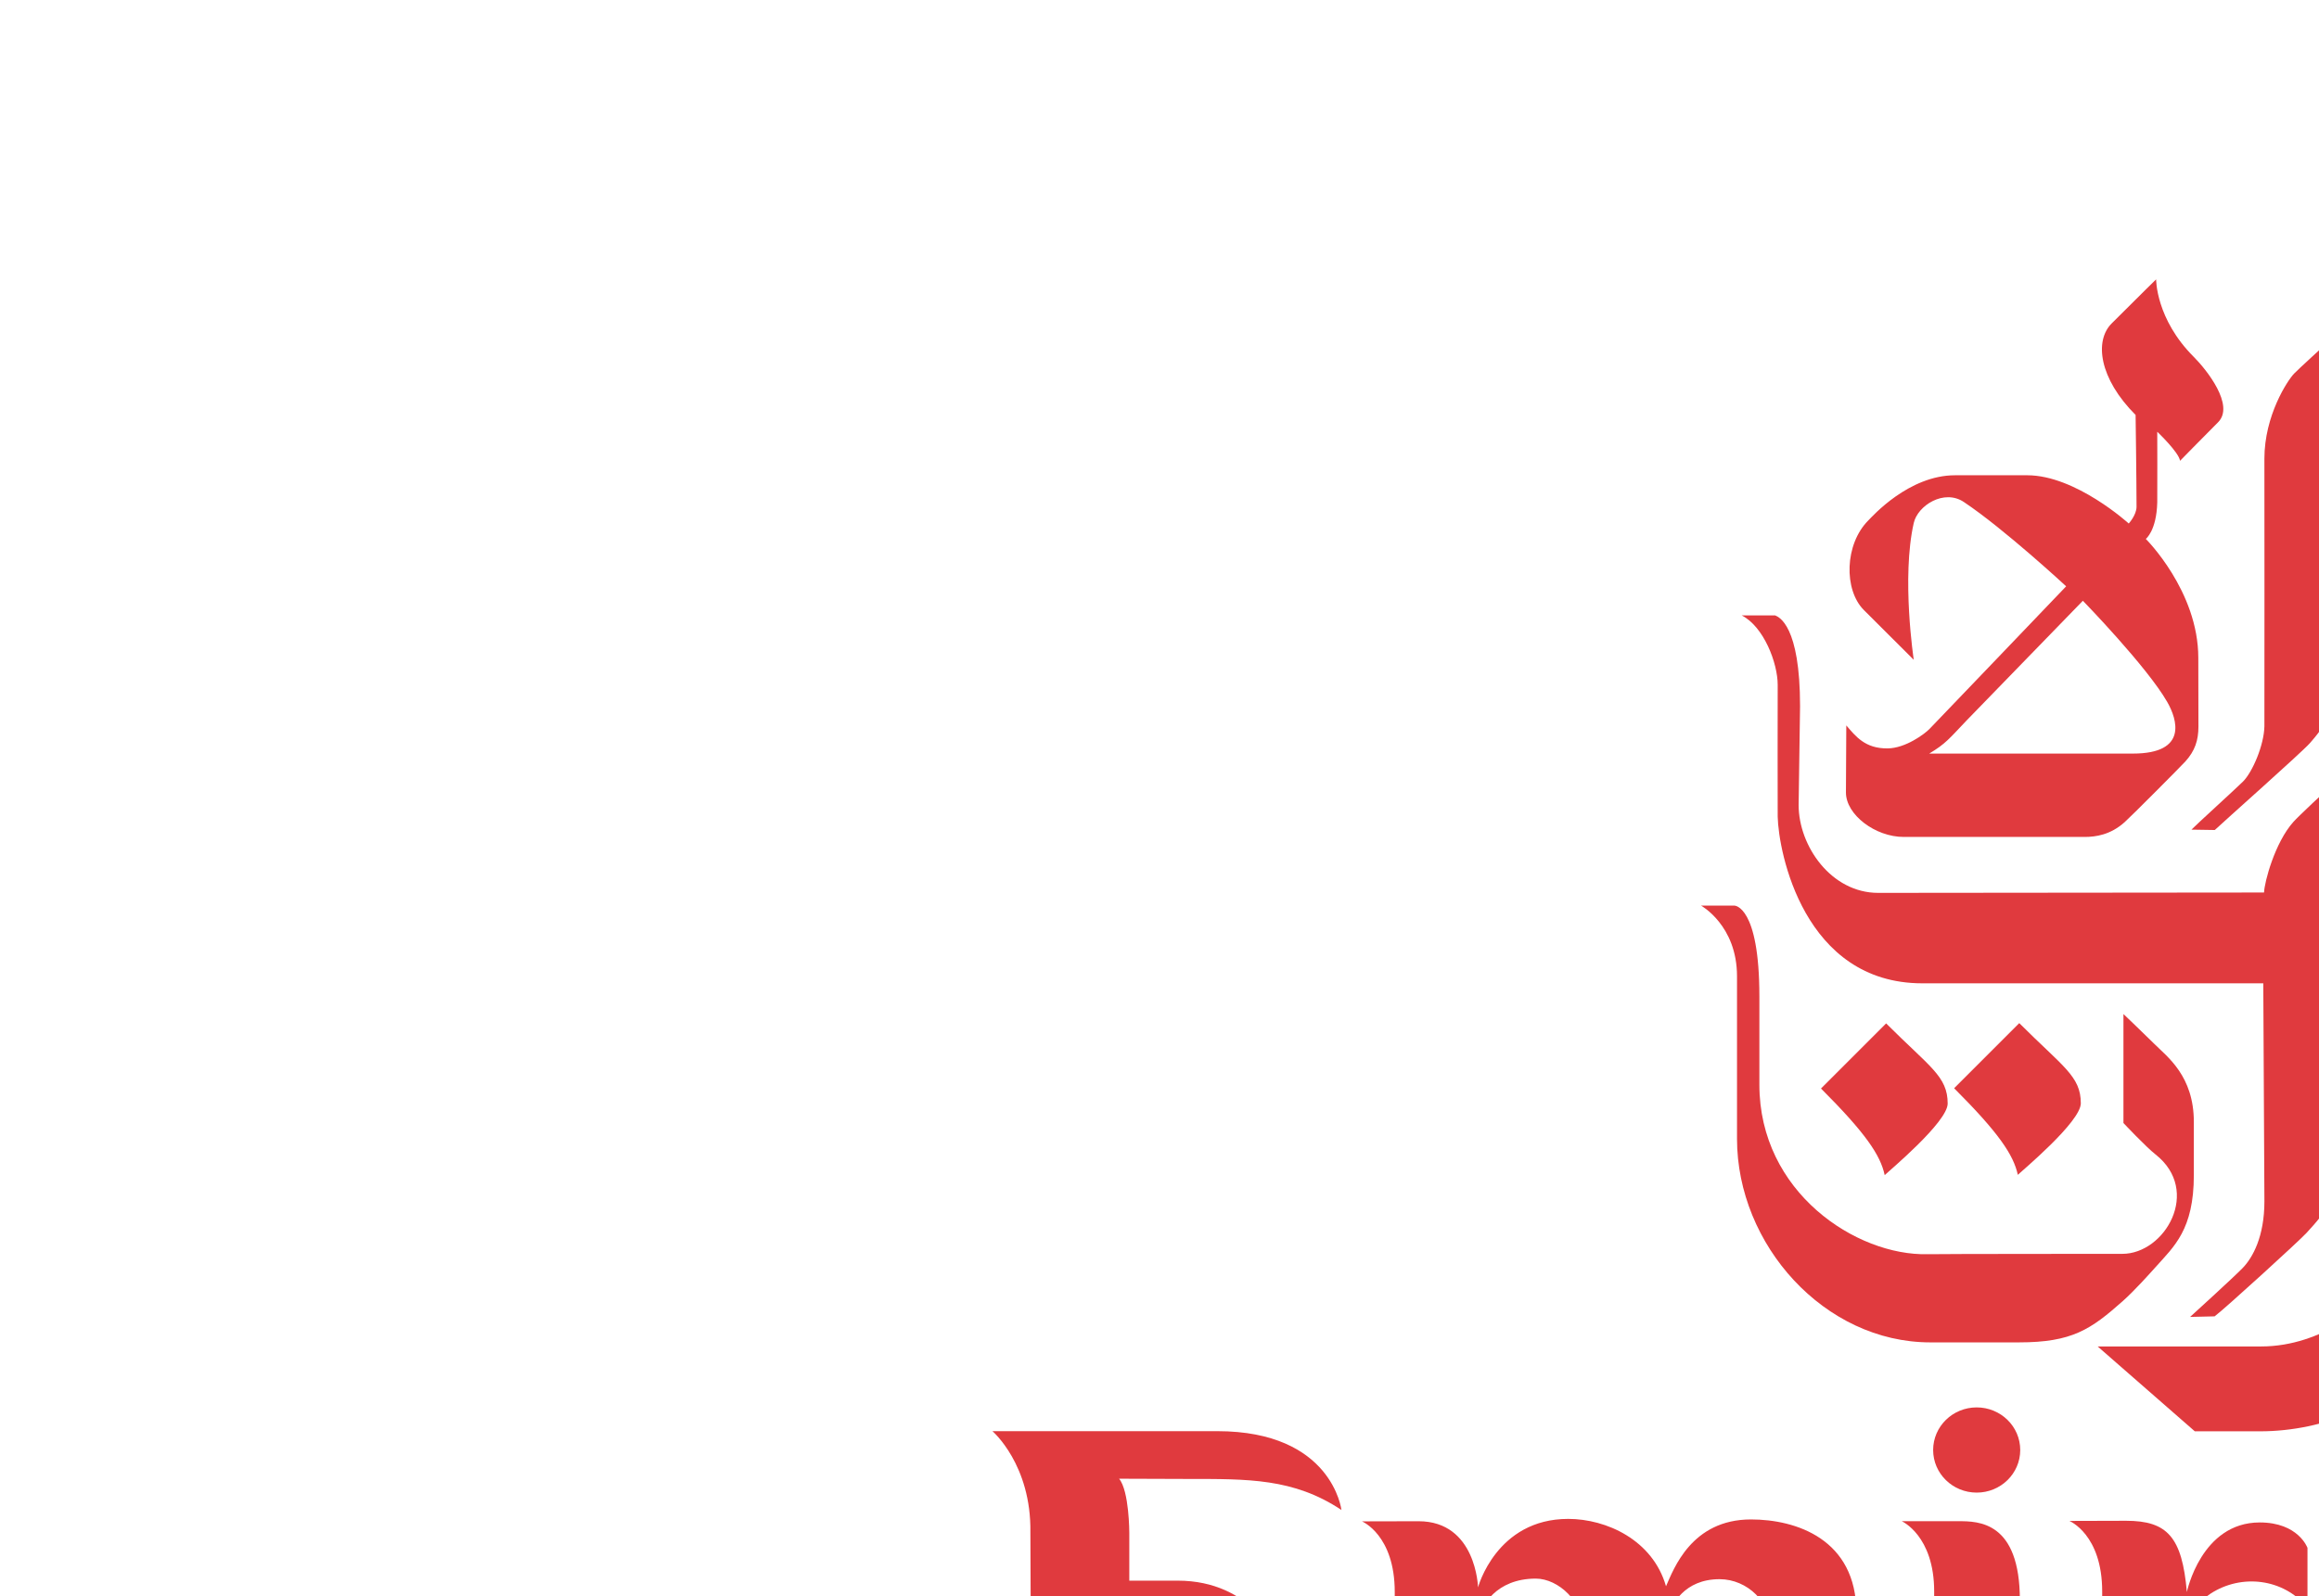
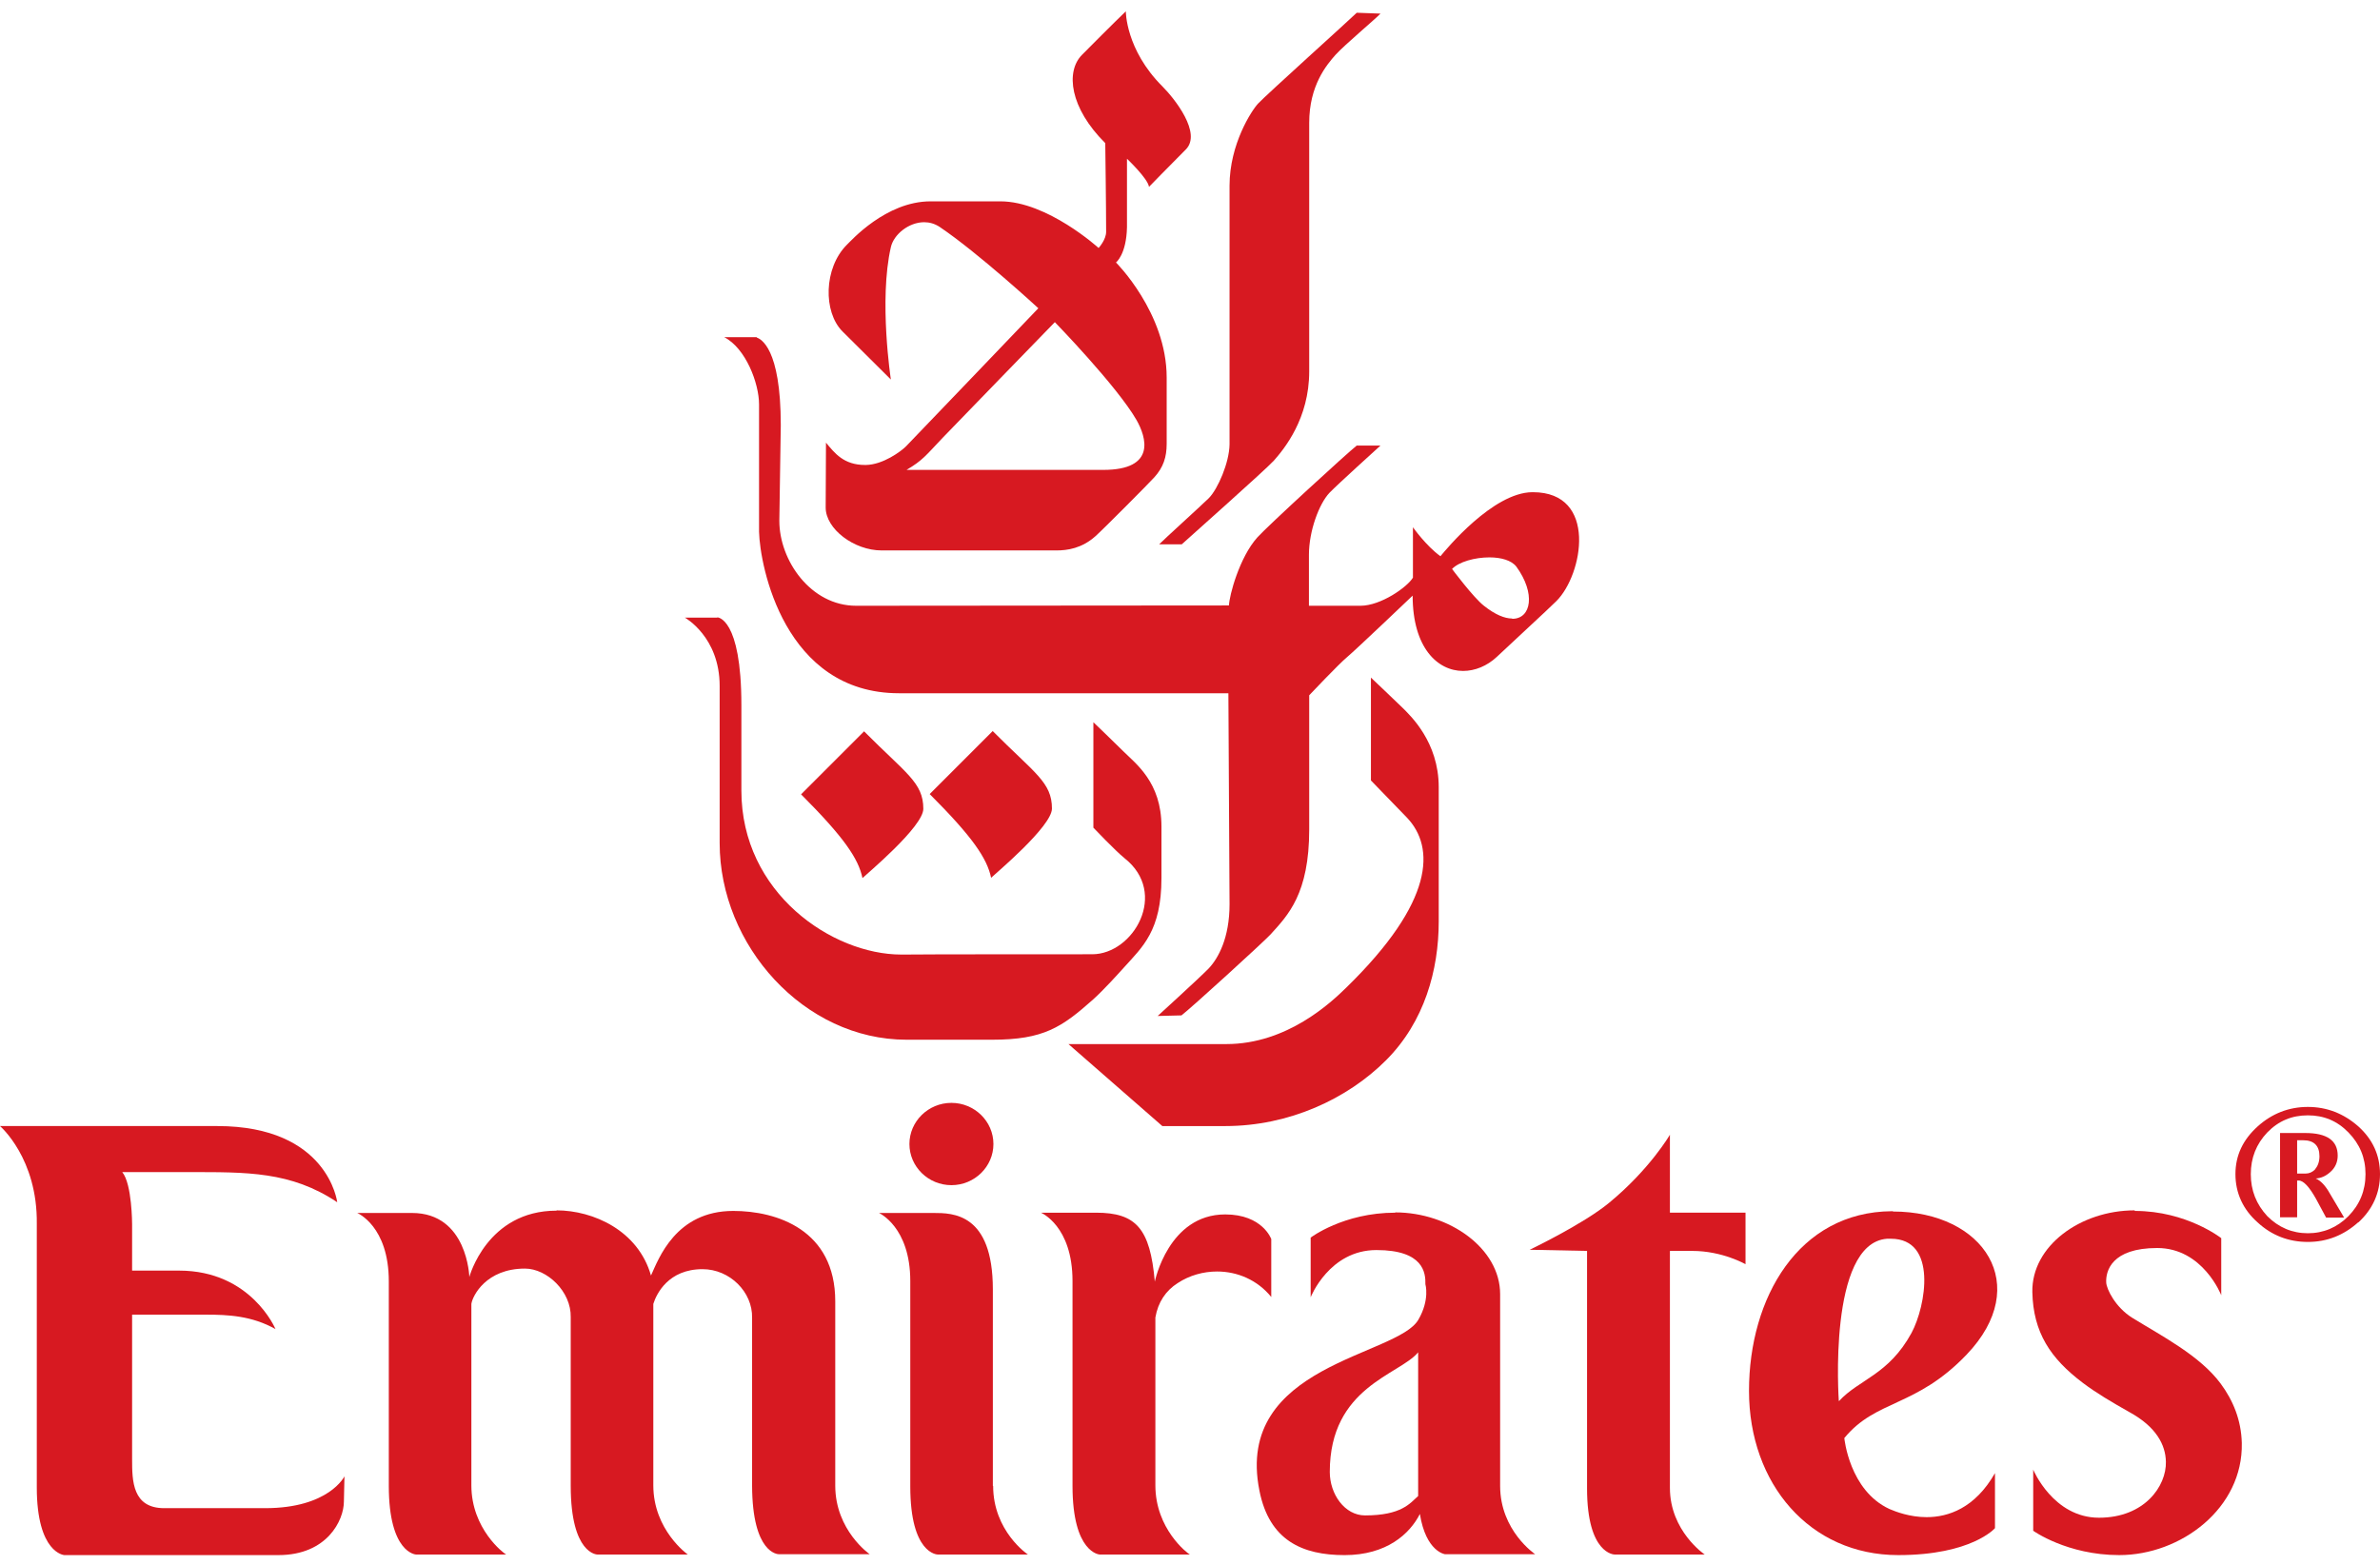
- <svg>
-   <g>
-     <path fill-rule="evenodd" clip-rule="evenodd" fill="#E03A3E" d="M173.858,28.321c-0.499,0.52-2.25,3.169-2.25,6.452   c0,0.786,0.014,19.606,0,20.281c-0.028,1.432-0.902,3.472-1.622,4.192c-0.51,0.508-3.63,3.346-3.907,3.644l1.77,0.028   c0.575-0.552,6.589-5.88,7.218-6.597c0.818-0.931,2.767-3.286,2.767-6.986c0-0.871,0.01-18.701,0.01-19.488   c0-2.924,1.362-4.546,2.064-5.329c0.72-0.804,3.089-2.781,3.51-3.227l-1.856-0.055C181.111,21.685,174.476,27.675,173.858,28.321   L173.858,28.321z" />
-     <path fill-rule="evenodd" clip-rule="evenodd" fill="#E03A3E" d="M158.973,102.068l7.362,6.432h4.929   c5.014,0,9.595-2.146,12.617-5.168c3.026-3.027,4.14-7.088,4.14-10.891c0-2.766,0-10.037,0-10.541c0-3.543-2.226-5.604-2.844-6.223   c-0.337-0.336-2.482-2.358-2.482-2.358v8.088c0,0,2.363,2.439,2.83,2.934c2.183,2.32,2.159,6.545-4.754,13.285   c-1.211,1.18-4.665,4.441-9.419,4.441C170.674,102.068,158.973,102.068,158.973,102.068L158.973,102.068z" />
-     <path fill-rule="evenodd" clip-rule="evenodd" fill="#E03A3E" d="M179.451,58.803c-0.822,0.868-1.608,2.991-1.608,4.862   c0,1.04,0,3.993,0,3.993s3.251,0,4.048,0c1.573,0,3.651-1.433,4.101-2.191c0.027-0.056,0-3.96,0-3.96s1.039,1.489,2.162,2.274   c0.422-0.533,4.107-5.002,7.193-5.027c5.153-0.042,3.988,6.459,1.883,8.538c-0.683,0.67-3.726,3.461-4.667,4.357   c-2.433,2.316-6.6,1.207-6.6-4.779c0,0-4.469,4.244-5.14,4.807c-0.674,0.561-2.98,3.005-2.98,3.005s0,9.505,0,10.517   c0,5.045-1.66,6.736-3.036,8.254c-0.534,0.588-6.215,5.771-6.973,6.332l-1.857,0.043c0,0,3.325-3.023,3.991-3.715   c0.759-0.787,1.641-2.383,1.641-5.045c0-0.674-0.085-16.528-0.085-16.528s-24.714,0-25.837,0c-8.987,0-10.908-9.973-10.964-12.641   c-0.014-0.786,0-8.752,0-9.988c0-1.64-1.049-4.406-2.724-5.259h2.534c0.292,0.123,1.885,0.766,1.885,6.88   c0,0-0.108,7.117-0.108,7.496c0,3.1,2.465,6.656,6.027,6.656c0.73,0,29.244-0.028,29.244-0.028   c0.028-0.787,0.814-3.771,2.219-5.347c0.797-0.889,7.07-6.628,7.786-7.18l1.857-0.021   C183.162,55.367,180.129,58.087,179.451,58.803L179.451,58.803z M189.052,64.792c0,0,1.693,2.247,2.5,2.893   c3.149,2.528,4.645-0.186,2.531-3.09C193.247,63.451,190.007,63.781,189.052,64.792L189.052,64.792z" />
-     <path fill-rule="evenodd" clip-rule="evenodd" fill="#E03A3E" d="M157.695,83.633c0,1.412-4.511,5.16-4.774,5.424   c-0.327-1.52-1.464-3.201-4.827-6.564l4.936-4.936C156.337,80.867,157.695,81.573,157.695,83.633L157.695,83.633z" />
-     <path fill-rule="evenodd" clip-rule="evenodd" fill="#E03A3E" d="M166.255,27.053c0.99,0.99,3.12,3.676,1.843,4.956   c-1.131,1.131-2.882,2.922-2.882,2.922c-0.088-0.646-1.728-2.201-1.728-2.201s0.014,4.767,0,5.357   c-0.056,2.152-0.867,2.766-0.867,2.766s3.978,3.946,3.978,9.016c0,2.458,0.01,4.719,0.01,5.206c0,1.039-0.263,1.843-0.985,2.64   c-0.358,0.396-4.045,4.1-4.605,4.605c-1.068,0.962-2.191,1.124-3.034,1.124c-0.59,0-13.316,0-13.709,0   c-2.16,0-4.381-1.685-4.381-3.37c0-0.422,0.027-5.084,0.027-5.084c0.703,0.815,1.418,1.766,3.146,1.742   c1.348-0.021,2.767-1.081,3.146-1.46c0.393-0.397,10.37-10.827,10.37-10.827s-4.673-4.332-7.751-6.39   c-1.502-1.007-3.497,0.264-3.798,1.587c-0.944,4.15,0,10.374,0,10.374s-3.051-3.043-3.785-3.776   c-1.523-1.528-1.468-4.982,0.348-6.797c0.288-0.288,3.054-3.416,6.568-3.416c0.562,0,4.852,0,5.473,0   c3.672,0,7.689,3.658,7.689,3.658s0.59-0.646,0.59-1.271c0-1.882-0.071-6.958-0.071-6.958c-2.763-2.763-3.138-5.614-1.815-6.937   c2.473-2.471,3.371-3.342,3.371-3.342S163.373,24.174,166.255,27.053L166.255,27.053z M149.056,54.597   c-1.352,1.415-1.586,1.77-2.85,2.527c0.112,0,14.958,0,15.439,0c4.185,0,3.353-2.597,2.602-3.907   c-1.537-2.686-6.396-7.677-6.396-7.677S149.337,54.298,149.056,54.597L149.056,54.597z" />
-     <path fill-rule="evenodd" clip-rule="evenodd" fill="#E03A3E" d="M131.451,68.65h-2.535c0,0,2.724,1.496,2.724,5.354   c0,1.017,0,11.48,0,12.322c0,8.018,6.614,15.432,14.65,15.432c1.352,0,5.813,0,6.712,0c4.03,0,5.445-0.975,7.881-3.137   c0.893-0.795,2.054-2.098,2.479-2.57c1.404-1.572,2.899-2.844,2.899-6.973c0-1.012,0-3.473,0-4.033   c0-3.486-2.018-4.936-2.993-5.912c-0.625-0.625-2.342-2.265-2.342-2.265v8.261c0,0,1.691,1.801,2.436,2.387   c3.486,2.752,0.713,7.531-2.521,7.531c-0.646,0-13.842,0.004-14.741,0.027c-5.427,0.135-12.765-4.707-12.765-12.848   c0-1.096,0-5.986,0-6.695C133.335,68.65,131.451,68.65,131.451,68.65L131.451,68.65z" />
-     <path fill-rule="evenodd" clip-rule="evenodd" fill="#E03A3E" d="M147.605,83.654c0,1.408-4.511,5.16-4.773,5.424   c-0.323-1.52-1.464-3.201-4.827-6.564l4.936-4.936C146.251,80.889,147.605,81.59,147.605,83.654L147.605,83.654z" />
-     <path fill-rule="evenodd" clip-rule="evenodd" fill="#E03A3E" d="M95.997,138.455c-0.804,0-7.008-0.01-7.895-0.01   c-2.49,0-2.3-2.068-2.518-3.834v-11.33c0,0,1.728-0.041,3.686-0.041c2.188,0,4.912-0.324,7.562,1.176c0,0-1.906-4.596-7.576-4.596   h-3.672c0,0,0-0.652,0-2.227v-1.402c0,0,0-3.164-0.772-4.098c0,0,4.883,0.018,5.216,0.018c4.515,0.004,8.005-0.066,11.634,2.352   c0,0-0.695-5.975-9.415-5.975c-5.03,0-16.321,0-17.034,0c0,0,2.957,2.531,2.875,7.686l0.082,20.643   c0,5.182,2.074,5.324,2.074,5.324c0.201,0,1.25,0,5.817,0c0.766,0,1.689,0,2.696,0c2.465,0,5.673,0,8.274,0   c3.805,0,5.129-2.721,5.129-4.193l0.057-1.98C102.218,135.967,101.01,138.455,95.997,138.455L95.997,138.455z" />
-     <path fill-rule="evenodd" clip-rule="evenodd" fill="#E03A3E" d="M140.687,136.711v-14.439c0-5.604-4.578-7.092-7.987-7.092   c-4.514,0-5.866,3.771-6.441,5.066c-1.007-3.516-4.525-5.107-7.411-5.107c-5.452,0-6.835,5.191-6.835,5.191   s-0.129-5.014-4.507-5.014l-4.29,0.01c0,0,2.485,1.023,2.485,5.355l-0.007,16.031c0,5.295,2.134,5.387,2.134,5.387h7.071   c-0.182-0.092-2.714-2.002-2.714-5.432v-14.221c0.088-0.633,1.156-2.781,4.206-2.781c1.727,0,3.627,1.801,3.584,3.826   l-0.007,13.215c0,5.371,2.107,5.385,2.107,5.385h7.098c0,0-2.714-1.91-2.714-5.43l-0.021-14.227c0.267-0.793,1.2-2.725,3.879-2.725   c2.134,0,3.922,1.803,3.879,3.828c0,0-0.014,12.063-0.007,13.182c0.032,5.406,2.106,5.357,2.106,5.357   c3.697,0,7.099,0.014,7.099,0.014S140.687,140.221,140.687,136.711L140.687,136.711z" />
-     <path fill-rule="evenodd" clip-rule="evenodd" fill="#E03A3E" d="M153.09,136.703c0,3.561,2.724,5.389,2.724,5.389   s-3.376-0.014-7.07-0.014c0,0-2.169,0.031-2.169-5.334v-0.023l0.007-16.078c0-4.24-2.457-5.33-2.457-5.33h4.29   c1.512,0,4.662,0,4.662,5.996l-0.011,15.369L153.09,136.703L153.09,136.703z" />
-     <path fill-rule="evenodd" clip-rule="evenodd" fill="#E03A3E" d="M174.873,117.336c0,0-0.682-1.928-3.619-1.928   c-4.441,0-5.522,5.277-5.522,5.277c-0.361-4.172-1.479-5.404-4.612-5.404l-4.291,0.012c0,0,2.486,1.018,2.486,5.35l-0.008,16.053   c0,5.299,2.135,5.385,2.135,5.385h7.07c-0.183-0.086-2.714-1.996-2.714-5.426l0.007-13.145c0.186-1.193,0.801-2.109,1.734-2.713   c2.331-1.51,5.512-1.152,7.334,1.074C174.873,121.871,174.873,119.031,174.873,117.336L174.873,117.336z" />
-     <path fill-rule="evenodd" clip-rule="evenodd" fill="#E03A3E" d="M207.869,118.305c2.394,0,4.182,1.045,4.182,1.045l0.021-4.039   h-5.947l0.003-6.127c0,0-1.562,2.703-4.76,5.33c-2.008,1.648-6.225,3.686-6.225,3.686l4.49,0.08l-0.007,18.631   c0,5.168,2.16,5.168,2.16,5.168c3.879,0,7.063,0.014,7.063,0.014s-2.731-1.828-2.731-5.227l0.007-18.572   C207.988,118.301,206.703,118.305,207.869,118.305L207.869,118.305z" />
-     <path fill-rule="evenodd" clip-rule="evenodd" fill="#E03A3E" d="M229.367,126.393c-3.966,4.15-7.08,3.5-9.573,6.541   c0,0.004,0.4,4.121,3.55,5.574c1.078,0.498,5.444,2.074,8.274-2.809l-0.021,4.322c0,0-1.815,2.109-7.58,2.109   c-6.946,0-11.704-5.463-11.704-12.871c0-7.283,3.88-14.045,11.203-14.082C230.695,115.139,234.581,120.938,229.367,126.393   L229.367,126.393z M225.025,124.693c1.176-2.17,2.099-7.678-1.913-7.377c-4.648,0.35-3.764,12.709-3.764,12.709   C220.904,128.338,223.234,127.992,225.025,124.693L225.025,124.693z" />
-     <path fill-rule="evenodd" clip-rule="evenodd" fill="#E03A3E" d="M149.804,113.146c1.822,0,3.3-1.445,3.3-3.229   s-1.478-3.23-3.3-3.23c-1.822,0-3.3,1.447-3.3,3.23S147.982,113.146,149.804,113.146L149.804,113.146z" />
-     <path fill-rule="evenodd" clip-rule="evenodd" fill="#E03A3E" d="M182.241,139.055c-1.614,0-2.766-1.678-2.766-3.396   c0-6.686,5.473-7.609,6.936-9.393l0.012,11.27C185.777,138.111,185.12,139.055,182.241,139.055L182.241,139.055z M186.411,123.686   c-1.646,2.883-14.441,3.494-12.479,13.391c0.776,3.924,3.392,5.068,6.682,5.068c3.194,0,5.115-1.668,5.918-3.219   c0.478,2.98,1.984,3.152,1.984,3.152c3.695,0,7.07,0.014,7.07,0.014s-2.753-1.828-2.753-5.361v-15.045c0-3.6-3.991-6.4-8.232-6.4   c-4.076,0-6.639,1.963-6.639,1.963c0,1.203,0,4.668,0,4.668s1.454-3.699,5.143-3.699c3.599,0,3.865,1.793,3.845,2.689   C186.949,120.906,187.312,122.117,186.411,123.686L186.411,123.686z" />
-     <path fill-rule="evenodd" clip-rule="evenodd" fill="#E03A3E" d="M245.022,134.822c0.038,1.891-1.654,4.377-5.256,4.377   c-3.687,0-5.16-3.773-5.16-3.773v4.781c0,0,2.66,1.896,6.736,1.896c4.838,0,9.728-3.676,9.619-8.795   c-0.035-1.801-0.678-3.336-1.661-4.658c-1.636-2.195-4.616-3.729-6.923-5.146c-1.316-0.813-2.015-2.262-2.032-2.77   c-0.039-0.896,0.396-2.707,3.999-2.707c3.514,0,5.009,3.699,5.009,3.699l-0.014-4.479c0,0-2.688-2.135-6.765-2.135   c-4.241,0-8.093,2.801-8.02,6.4c0.067,3.158,1.397,5.205,3.982,7.133c1.021,0.762,2.24,1.502,3.65,2.285   C244.246,132.072,244.994,133.471,245.022,134.822L245.022,134.822z" />
-   </g>
+ <svg xmlns="http://www.w3.org/2000/svg" width="146" height="96" viewBox="0 0 146 96" fill="none">
+   <path d="M83.21 0.8C82.855 1.155 77.665 5.829 77.185 6.345C76.794 6.754 75.426 8.833 75.426 11.392C75.426 12.014 75.426 26.73 75.426 27.263C75.408 28.383 74.715 29.982 74.164 30.551C73.773 30.942 71.32 33.163 71.107 33.394H72.493C72.938 32.986 77.647 28.809 78.145 28.258C78.785 27.529 80.313 25.681 80.313 22.784C80.313 22.109 80.313 8.158 80.313 7.536C80.313 5.243 81.38 3.981 81.931 3.359C82.499 2.737 84.348 1.191 84.685 0.835L83.228 0.782L83.21 0.8Z" fill="#D71921" />
+   <path d="M84.099 41.552V47.879C84.099 47.879 85.947 49.781 86.32 50.172C88.027 51.985 88.009 55.29 82.606 60.569C81.664 61.493 78.963 64.052 75.231 64.052H65.544L71.303 69.082H75.159C79.087 69.082 82.659 67.411 85.023 65.047C87.387 62.684 88.258 59.502 88.258 56.535V48.288C88.258 45.516 86.516 43.898 86.036 43.419C85.769 43.152 84.099 41.57 84.099 41.57" fill="#D71921" />
+   <path d="M46.421 20.687H44.431C45.746 21.362 46.564 23.513 46.564 24.81C46.564 25.77 46.564 32.008 46.564 32.63C46.617 34.709 48.11 42.529 55.148 42.529H75.355C75.355 42.529 75.426 54.934 75.426 55.468C75.426 57.547 74.733 58.791 74.146 59.413C73.631 59.946 71.018 62.328 71.018 62.328L72.476 62.292C73.062 61.848 77.505 57.796 77.932 57.334C79.016 56.143 80.313 54.828 80.313 50.882V42.654C80.313 42.654 82.126 40.734 82.641 40.308C83.175 39.863 86.658 36.54 86.658 36.54C86.658 39.739 88.186 41.161 89.751 41.161C90.479 41.161 91.226 40.859 91.83 40.29C92.558 39.597 94.94 37.411 95.473 36.878C97.108 35.26 98.032 30.195 94.034 30.195H93.998C91.581 30.213 88.702 33.714 88.364 34.123C87.493 33.501 86.676 32.346 86.676 32.346V35.438C86.32 36.025 84.703 37.162 83.459 37.162H80.296V34.034C80.296 32.577 80.918 30.906 81.557 30.231C82.091 29.68 84.454 27.547 84.685 27.334H83.228C82.659 27.778 77.754 32.275 77.132 32.968C76.03 34.194 75.408 36.54 75.39 37.144C75.39 37.144 53.086 37.162 52.517 37.162C49.727 37.162 47.808 34.372 47.808 31.955C47.808 31.652 47.897 26.09 47.897 26.09C47.897 21.309 46.653 20.794 46.421 20.705M92.754 37.944C92.31 37.944 91.723 37.713 91.03 37.162C90.39 36.664 89.075 34.905 89.075 34.905C89.502 34.461 90.479 34.194 91.368 34.194C92.079 34.194 92.719 34.372 93.021 34.763C94.211 36.398 93.945 37.962 92.772 37.962" fill="#D71921" />
+   <path d="M60.888 44.857L57.032 48.714C59.662 51.344 60.55 52.659 60.799 53.85C61.013 53.637 64.531 50.704 64.531 49.603C64.531 47.985 63.465 47.434 60.888 44.84" fill="#D71921" />
+   <path d="M69.01 0.747C69.01 0.747 68.299 1.422 66.38 3.359C65.349 4.39 65.633 6.629 67.802 8.78C67.802 8.78 67.855 12.743 67.855 14.218C67.855 14.716 67.393 15.213 67.393 15.213C67.393 15.213 64.247 12.352 61.368 12.352H57.085C54.33 12.352 52.18 14.805 51.949 15.018C50.527 16.44 50.491 19.141 51.682 20.332C52.251 20.9 54.65 23.282 54.65 23.282C54.65 23.282 53.904 18.412 54.65 15.16C54.828 14.378 55.752 13.632 56.694 13.632C57.014 13.632 57.334 13.72 57.636 13.916C60.035 15.533 63.696 18.91 63.696 18.91C63.696 18.91 55.894 27.067 55.574 27.387C55.272 27.689 54.17 28.507 53.121 28.525C53.104 28.525 53.086 28.525 53.068 28.525C51.753 28.525 51.202 27.796 50.669 27.156C50.669 27.156 50.651 30.8 50.651 31.137C50.651 32.453 52.393 33.768 54.081 33.768H64.816C65.473 33.768 66.362 33.643 67.197 32.897C67.641 32.506 70.521 29.609 70.805 29.289C71.374 28.667 71.569 28.027 71.569 27.227C71.569 26.854 71.569 25.077 71.569 23.157C71.569 19.194 68.459 16.102 68.459 16.102C68.459 16.102 69.099 15.622 69.134 13.934C69.134 13.472 69.134 9.739 69.134 9.739C69.134 9.739 70.414 10.948 70.485 11.463C70.485 11.463 71.854 10.059 72.742 9.171C73.737 8.175 72.067 6.06 71.303 5.296C69.046 3.039 69.063 0.693 69.063 0.693M55.61 28.827C56.605 28.24 56.783 27.956 57.831 26.854C58.044 26.623 64.709 19.763 64.709 19.763C64.709 19.763 68.512 23.673 69.721 25.77C70.307 26.801 70.965 28.827 67.677 28.827H55.592" fill="#D71921" />
+   <path d="M44.004 37.891H42.014C42.014 37.891 44.147 39.064 44.147 42.085V51.718C44.147 57.991 49.318 63.785 55.61 63.785H60.87C64.016 63.785 65.136 63.021 67.037 61.333C67.731 60.711 68.637 59.697 68.975 59.324C70.076 58.098 71.249 57.103 71.249 53.868V50.705C71.249 47.986 69.668 46.848 68.903 46.084C68.406 45.586 67.073 44.307 67.073 44.307V50.776C67.073 50.776 68.406 52.18 68.975 52.642C71.712 54.792 69.525 58.542 67.002 58.542C66.504 58.542 56.178 58.542 55.468 58.56C55.414 58.56 55.361 58.56 55.29 58.56C51.06 58.56 45.48 54.792 45.48 48.501V43.258C45.48 37.873 44.004 37.873 44.004 37.873" fill="#D71921" />
+   <path d="M52.997 44.875L49.141 48.731C51.771 51.362 52.66 52.677 52.908 53.868C53.122 53.654 56.641 50.722 56.641 49.62C56.641 48.003 55.574 47.452 52.997 44.857" fill="#D71921" />
+   <path d="M13.329 69.081H0C0 69.081 2.31 71.054 2.257 75.088V91.243C2.257 95.295 3.945 95.402 3.945 95.402H17.079C20.065 95.402 21.096 93.269 21.096 92.114L21.131 90.568C21.131 90.568 20.189 92.523 16.262 92.523C15.64 92.523 10.77 92.523 10.077 92.523C8.122 92.523 8.104 90.852 8.104 89.519V80.651C8.104 80.651 12.05 80.651 12.636 80.651C13.987 80.651 15.462 80.722 16.901 81.539C16.901 81.539 15.409 77.949 10.983 77.949H8.104V75.106C8.104 75.106 8.104 72.635 7.5 71.907C7.5 71.907 11.321 71.907 11.588 71.907C15.124 71.907 17.843 71.853 20.687 73.755C20.687 73.755 20.136 69.081 13.329 69.081Z" fill="#D71921" />
+   <path d="M34.141 74.271C29.875 74.271 28.791 78.341 28.791 78.341C28.791 78.341 28.685 74.413 25.272 74.413H21.913C21.913 74.413 23.851 75.213 23.851 78.607V91.154C23.851 95.295 25.521 95.367 25.521 95.367H31.048C30.906 95.295 28.916 93.802 28.916 91.119V79.993C28.987 79.496 29.822 77.825 32.203 77.825C33.554 77.825 35.047 79.229 35.011 80.811V91.154C35.011 95.366 36.647 95.367 36.647 95.367H42.192C42.192 95.367 40.077 93.874 40.077 91.119V79.993C40.272 79.371 41.001 77.861 43.098 77.861C44.769 77.861 46.173 79.265 46.137 80.846C46.137 80.846 46.137 90.284 46.137 91.154C46.155 95.313 47.719 95.349 47.79 95.349C50.687 95.349 53.353 95.349 53.353 95.349C53.353 95.349 51.238 93.891 51.238 91.137V79.833C51.238 75.444 47.648 74.288 44.982 74.288C41.445 74.288 40.397 77.239 39.934 78.252C39.153 75.497 36.398 74.253 34.141 74.253" fill="#D71921" />
+   <path d="M57.28 74.413H53.921C53.921 74.413 55.841 75.266 55.841 78.589V91.19C55.841 95.331 57.494 95.367 57.529 95.367C60.426 95.367 63.056 95.367 63.056 95.367C63.056 95.367 60.924 93.945 60.924 91.154H60.906V79.105C60.906 74.413 58.436 74.413 57.263 74.413" fill="#D71921" />
+   <path d="M67.215 74.396H63.856C63.856 74.396 65.793 75.196 65.793 78.59V91.155C65.793 95.296 67.464 95.367 67.464 95.367H72.991C72.849 95.296 70.876 93.803 70.876 91.12V80.829C71.036 79.888 71.516 79.177 72.245 78.715C72.973 78.235 73.826 78.004 74.662 78.004C75.906 78.004 77.132 78.519 77.985 79.568V76.013C77.985 76.013 77.452 74.502 75.159 74.502C71.676 74.502 70.841 78.626 70.841 78.626C70.556 75.356 69.685 74.396 67.233 74.396" fill="#D71921" />
+   <path d="M102.44 69.614C102.44 69.614 101.214 71.729 98.708 73.791C97.144 75.088 93.838 76.67 93.838 76.67L97.357 76.741V91.314C97.357 95.366 99.045 95.366 99.045 95.366C102.084 95.366 104.573 95.366 104.573 95.366C104.573 95.366 102.44 93.927 102.44 91.279V76.741C103.897 76.741 102.902 76.741 103.808 76.741C105.674 76.741 107.078 77.558 107.078 77.558V74.395H102.44V69.597V69.614Z" fill="#D71921" />
+   <path d="M116.107 74.306H116.054C110.331 74.342 107.292 79.621 107.292 85.325C107.292 91.03 111.024 95.402 116.445 95.402C120.959 95.402 122.381 93.749 122.381 93.749V90.373C121.154 92.523 119.519 93.074 118.186 93.074C117.155 93.074 116.285 92.737 115.911 92.576C113.441 91.439 113.139 88.222 113.139 88.222C115.094 85.841 117.529 86.356 120.639 83.104C124.709 78.856 121.705 74.324 116.125 74.324M112.801 85.947C112.801 85.947 112.108 76.279 115.751 75.995C115.84 75.995 115.911 75.995 116 75.995C118.862 75.995 118.151 80.118 117.262 81.771C115.858 84.348 114.045 84.615 112.819 85.947" fill="#D71921" />
+   <path d="M58.364 67.659C56.943 67.659 55.788 68.797 55.788 70.183C55.788 71.569 56.943 72.707 58.364 72.707C59.786 72.707 60.941 71.569 60.941 70.183C60.941 68.797 59.786 67.659 58.364 67.659Z" fill="#D71921" />
+   <path d="M85.592 74.395C82.41 74.395 80.402 75.924 80.402 75.924V79.585C80.402 79.585 81.54 76.688 84.436 76.688C87.333 76.688 87.458 78.092 87.44 78.785C87.44 78.785 87.724 79.727 87.013 80.954C85.734 83.211 75.71 83.691 77.257 91.439C77.861 94.514 79.904 95.403 82.481 95.403C85.058 95.403 86.48 94.105 87.102 92.879C87.475 95.207 88.648 95.349 88.648 95.349C91.545 95.349 94.176 95.349 94.176 95.349C94.176 95.349 92.025 93.91 92.025 91.155V79.39C92.025 76.582 88.897 74.378 85.592 74.378M83.743 92.968C82.481 92.968 81.575 91.653 81.575 90.302C81.575 85.077 85.858 84.348 86.996 82.962V91.777C86.498 92.221 85.983 92.968 83.726 92.968" fill="#D71921" />
+   <path d="M130.947 74.253C127.623 74.253 124.62 76.439 124.673 79.265C124.726 81.735 125.775 83.335 127.783 84.845C128.583 85.45 129.543 86.018 130.645 86.64C132.262 87.529 132.848 88.631 132.866 89.679C132.902 91.154 131.569 93.109 128.761 93.109C125.953 93.109 124.726 90.159 124.726 90.159V93.909C124.726 93.909 126.806 95.402 130.005 95.402C133.79 95.402 137.611 92.523 137.522 88.524C137.487 87.12 136.989 85.912 136.225 84.881C134.945 83.157 132.617 81.966 130.805 80.846C129.774 80.207 129.223 79.087 129.205 78.678C129.169 77.985 129.525 76.563 132.333 76.563C135.141 76.563 136.261 79.46 136.261 79.46V75.959C136.261 75.959 134.146 74.288 130.964 74.288" fill="#D71921" />
+   <path d="M142.001 71.747C142.179 71.552 142.286 71.285 142.286 70.93C142.286 70.29 141.948 69.952 141.29 69.952H140.917V71.996H141.433C141.664 71.996 141.841 71.907 142.019 71.747M143.779 74.697H142.694L142.072 73.542C141.664 72.814 141.308 72.422 141.006 72.422H140.917V74.68H139.869V69.508H141.415C142.748 69.508 143.405 69.97 143.405 70.894C143.405 71.303 143.245 71.658 142.925 71.925C142.659 72.156 142.375 72.28 142.055 72.298C142.357 72.422 142.659 72.742 142.925 73.222L143.779 74.662V74.697ZM144.063 69.472C143.37 68.761 142.552 68.424 141.575 68.424C140.597 68.424 139.78 68.761 139.087 69.472C138.411 70.183 138.074 71.036 138.074 72.031C138.074 73.027 138.411 73.88 139.087 74.609C139.78 75.302 140.615 75.657 141.575 75.657C142.535 75.657 143.37 75.302 144.063 74.609C144.756 73.898 145.111 73.044 145.111 72.031C145.111 71.019 144.756 70.183 144.063 69.472ZM144.667 74.982C143.779 75.781 142.748 76.19 141.575 76.19C140.402 76.19 139.371 75.799 138.5 74.999C137.594 74.2 137.132 73.187 137.132 72.031C137.132 70.876 137.594 69.917 138.5 69.099C139.371 68.317 140.402 67.908 141.575 67.908C142.748 67.908 143.779 68.317 144.667 69.099C145.556 69.899 146 70.876 146 72.031C146 73.187 145.556 74.182 144.667 74.999" fill="#D71921" />
</svg>
